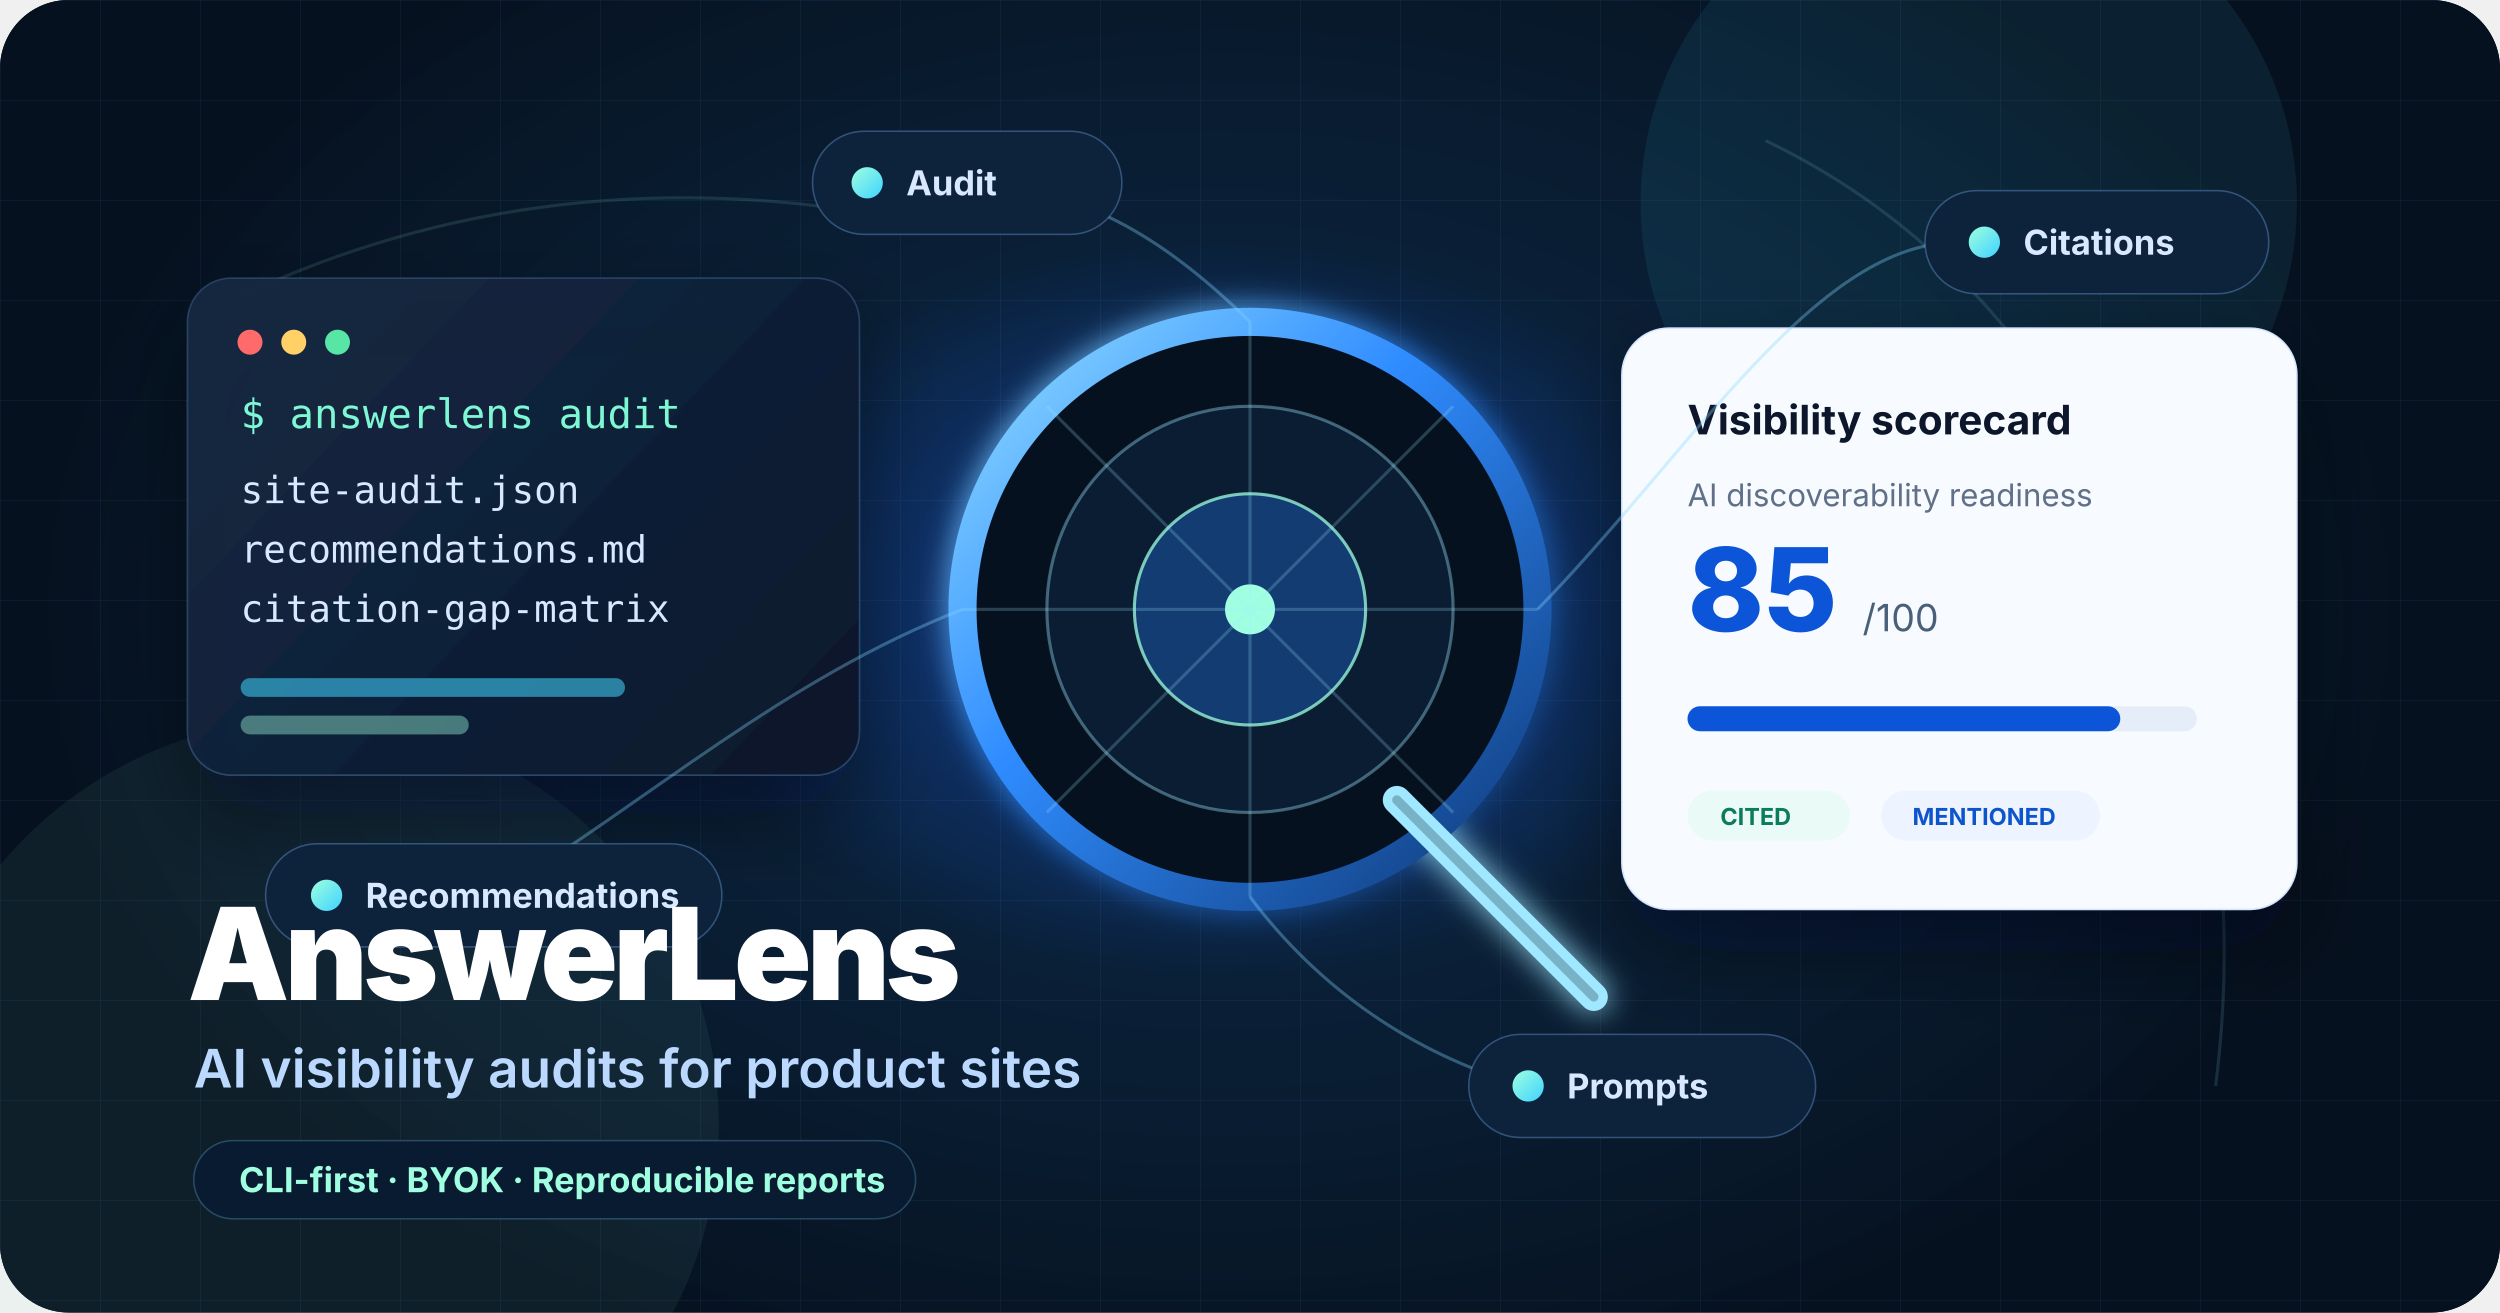
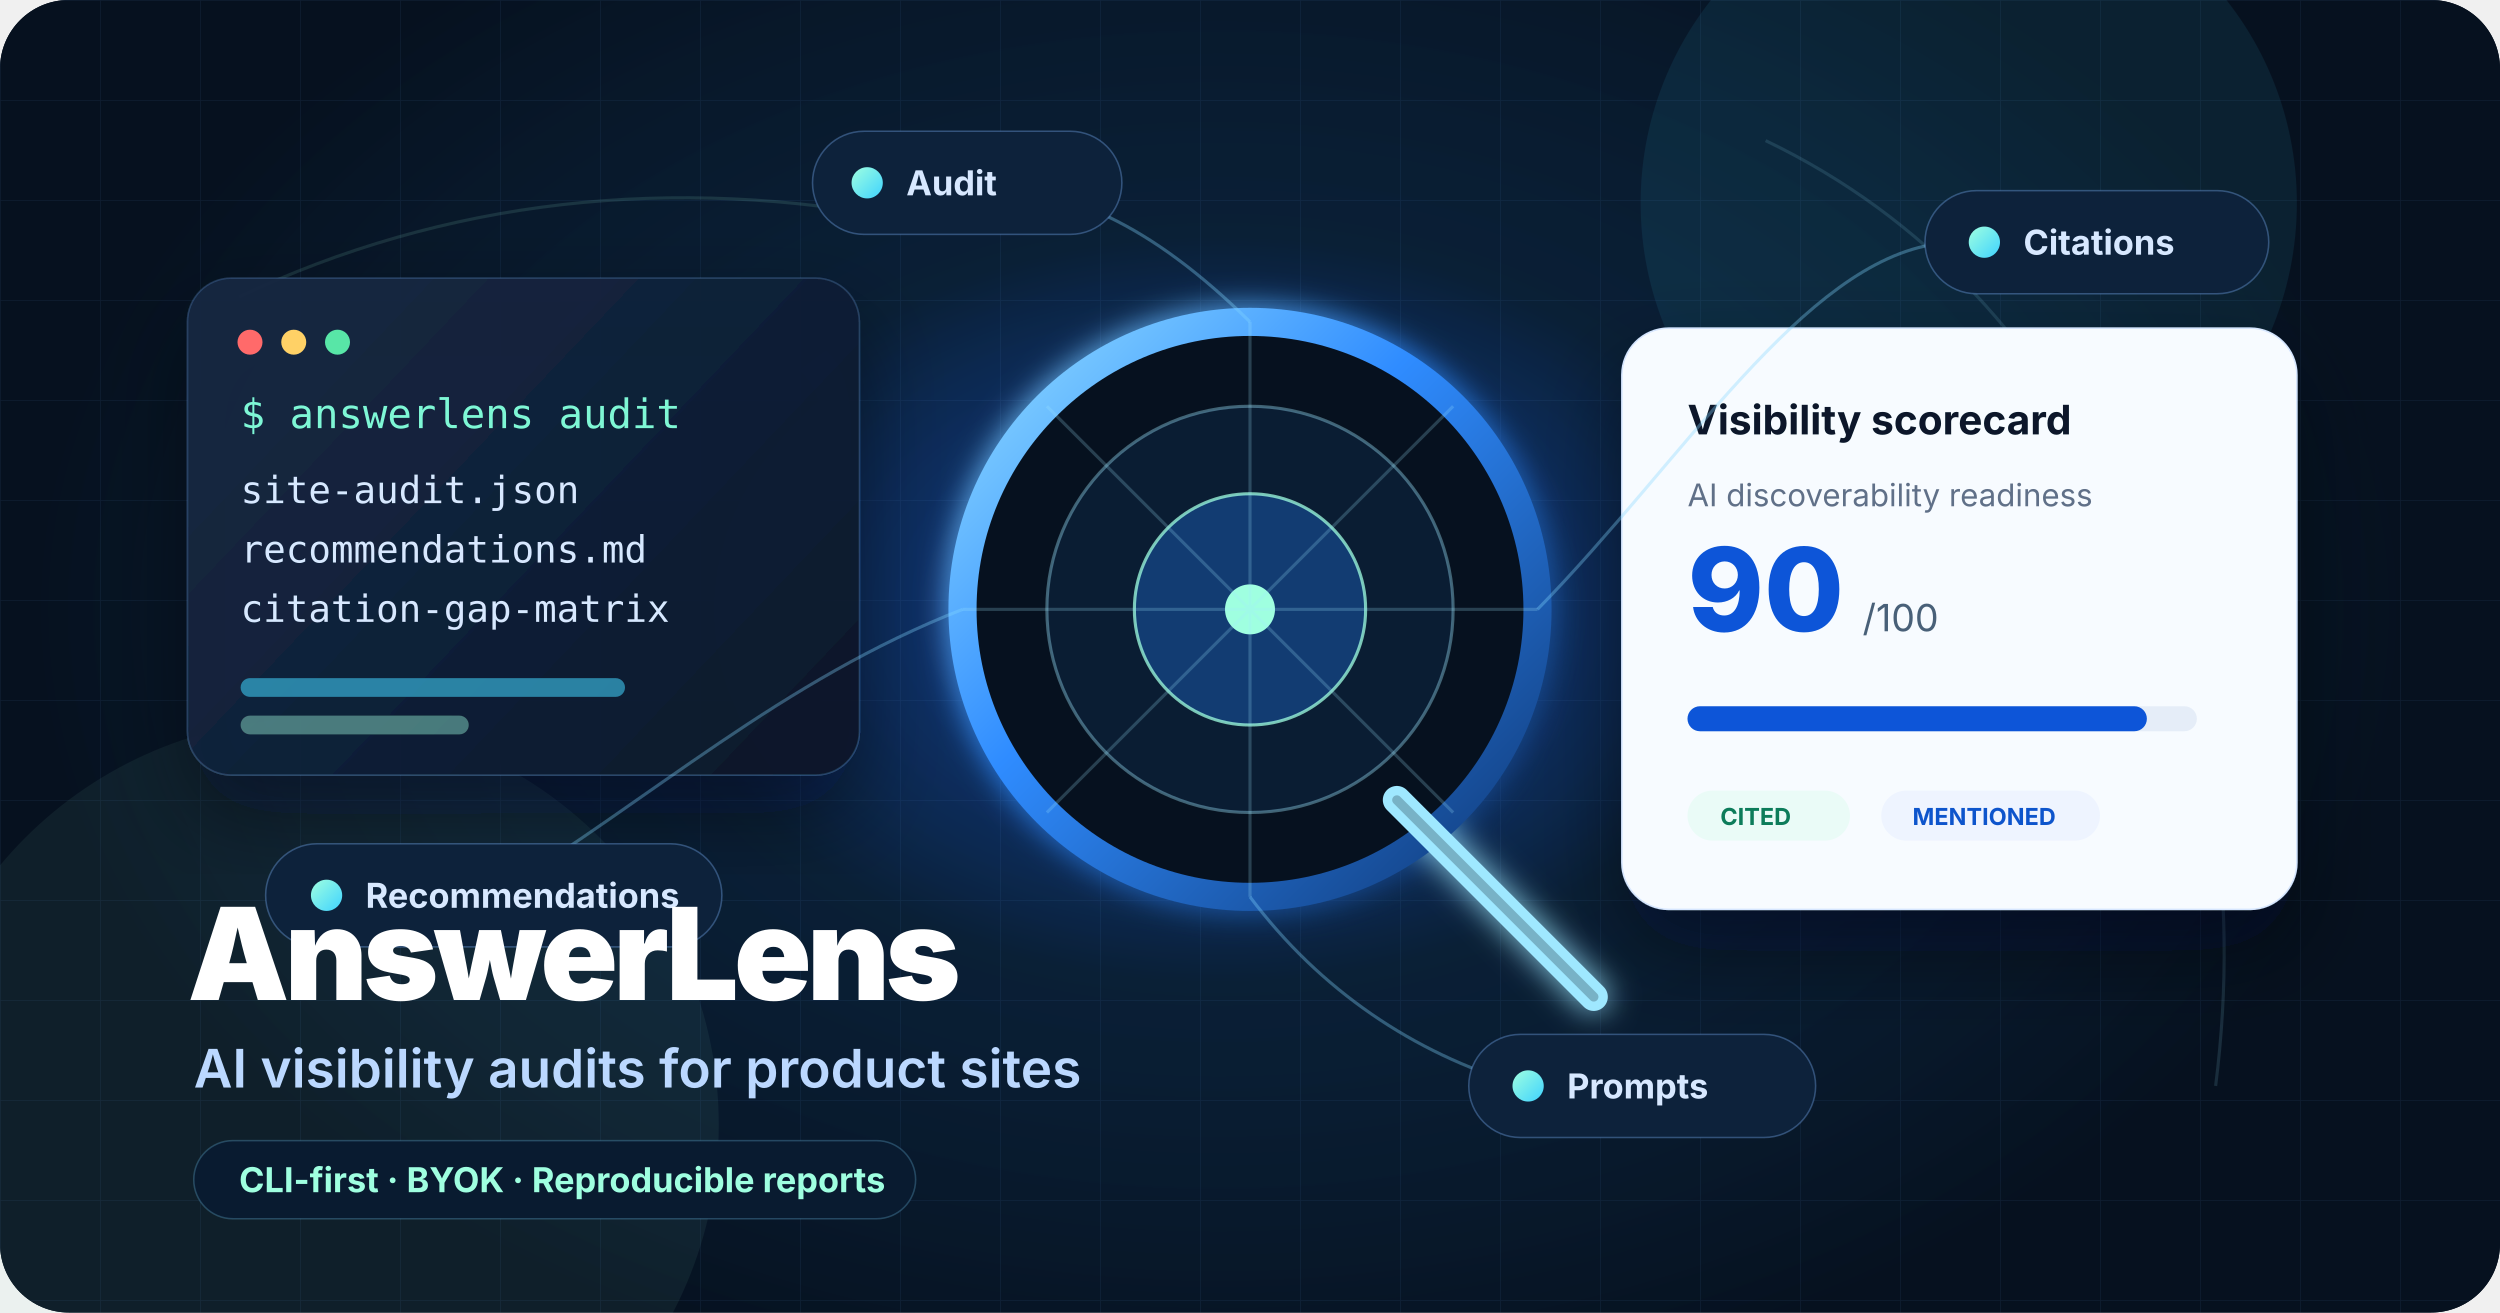
<svg xmlns="http://www.w3.org/2000/svg" width="1600" height="840" viewBox="0 0 1600 840" fill="none" role="img" aria-labelledby="title desc">
  <defs>
    <radialGradient id="bgGlow" cx="0" cy="0" r="1" gradientUnits="userSpaceOnUse" gradientTransform="translate(780 390) rotate(90) scale(520 760)">
      <stop stop-color="#1E6CFF" stop-opacity="0.42" />
      <stop offset="0.46" stop-color="#0B253F" stop-opacity="0.72" />
      <stop offset="1" stop-color="#06111F" />
    </radialGradient>
    <linearGradient id="panel" x1="242" y1="170" x2="568" y2="480" gradientUnits="userSpaceOnUse">
      <stop stop-color="#142743" stop-opacity="0.96" />
      <stop offset="1" stop-color="#0A1728" stop-opacity="0.96" />
    </linearGradient>
    <linearGradient id="lens" x1="605" y1="180" x2="1015" y2="590" gradientUnits="userSpaceOnUse">
      <stop stop-color="#9FE8FF" />
      <stop offset="0.42" stop-color="#2F8CFF" />
      <stop offset="1" stop-color="#0B2E65" />
    </linearGradient>
    <linearGradient id="mint" x1="0" y1="0" x2="1" y2="1">
      <stop stop-color="#9FFFE0" />
      <stop offset="1" stop-color="#3FD3FF" />
    </linearGradient>
    <filter id="softShadow" x="-20%" y="-20%" width="140%" height="140%" color-interpolation-filters="sRGB">
      <feDropShadow dx="0" dy="26" stdDeviation="28" flood-color="#020B16" flood-opacity="0.45" />
    </filter>
    <filter id="glow" x="-30%" y="-30%" width="160%" height="160%" color-interpolation-filters="sRGB">
      <feGaussianBlur stdDeviation="10" result="blur" />
      <feMerge>
        <feMergeNode in="blur" />
        <feMergeNode in="SourceGraphic" />
      </feMerge>
    </filter>
    <pattern id="grid" width="64" height="64" patternUnits="userSpaceOnUse">
      <path d="M64 0H0V64" stroke="#79B8FF" stroke-opacity="0.08" stroke-width="1" />
    </pattern>
  </defs>
  <rect width="1600" height="840" rx="44" fill="#06111F" />
  <rect width="1600" height="840" rx="44" fill="url(#bgGlow)" />
  <rect width="1600" height="840" rx="44" fill="url(#grid)" />
  <circle cx="1260" cy="130" r="210" fill="#3FD3FF" opacity="0.08" />
  <circle cx="200" cy="720" r="260" fill="#9FFFE0" opacity="0.06" />
  <path d="M1130 90C1232 139 1307 220 1360 333C1415 449 1434 569 1418 695" stroke="#9FE8FF" stroke-opacity="0.13" stroke-width="2" />
  <path d="M153 190C284 128 430 111 581 141" stroke="#9FFFE0" stroke-opacity="0.12" stroke-width="2" />
  <g filter="url(#softShadow)">
    <rect x="120" y="178" width="430" height="318" rx="28" fill="url(#panel)" stroke="#80B8FF" stroke-opacity="0.22" />
    <circle cx="160" cy="219" r="8" fill="#FF6B6B" />
    <circle cx="188" cy="219" r="8" fill="#FFD166" />
    <circle cx="216" cy="219" r="8" fill="#58E6A7" />
    <text x="154" y="274" fill="#7EF7D5" font-family="ui-monospace, SFMono-Regular, Consolas, monospace" font-size="26">$ answerlens audit</text>
    <text x="154" y="322" fill="#D7E8FF" font-family="ui-monospace, SFMono-Regular, Consolas, monospace" font-size="24">site-audit.json</text>
    <text x="154" y="360" fill="#D7E8FF" font-family="ui-monospace, SFMono-Regular, Consolas, monospace" font-size="24">recommendations.md</text>
    <text x="154" y="398" fill="#D7E8FF" font-family="ui-monospace, SFMono-Regular, Consolas, monospace" font-size="24">citation-gap-matrix</text>
    <rect x="154" y="434" width="246" height="12" rx="6" fill="#3FD3FF" opacity="0.55" />
    <rect x="154" y="458" width="146" height="12" rx="6" fill="#9FFFE0" opacity="0.4" />
  </g>
  <g filter="url(#softShadow)">
    <rect x="1038" y="210" width="432" height="372" rx="30" fill="#F7FBFF" stroke="#D6E6FF" />
    <text x="1080" y="278" fill="#071829" font-family="Inter, Segoe UI, sans-serif" font-size="26" font-weight="700">Visibility scorecard</text>
    <text x="1080" y="324" fill="#607088" font-family="Inter, Segoe UI, sans-serif" font-size="20">AI discoverability readiness</text>
-     <text x="1080" y="404" fill="#0B55D8" font-family="Inter, Segoe UI, sans-serif" font-size="74" font-weight="800">85</text>
+     <text x="1080" y="404" fill="#0B55D8" font-family="Inter, Segoe UI, sans-serif" font-size="74" font-weight="800">90</text>
    <text x="1192" y="404" fill="#486178" font-family="Inter, Segoe UI, sans-serif" font-size="24">/100</text>
    <rect x="1080" y="452" width="326" height="16" rx="8" fill="#E5EDF8" />
-     <rect x="1080" y="452" width="277" height="16" rx="8" fill="#0B55D8" />
+     <rect x="1080" y="452" width="294" height="16" rx="8" fill="#0B55D8" />
    <rect x="1080" y="506" width="104" height="32" rx="16" fill="#EAFBF7" />
    <text x="1101" y="528" fill="#097B5A" font-family="Inter, Segoe UI, sans-serif" font-size="15" font-weight="700">CITED</text>
    <rect x="1204" y="506" width="140" height="32" rx="16" fill="#EEF4FF" />
    <text x="1224" y="528" fill="#1155CC" font-family="Inter, Segoe UI, sans-serif" font-size="15" font-weight="700">MENTIONED</text>
  </g>
  <g filter="url(#glow)">
    <circle cx="800" cy="390" r="184" fill="#06111F" stroke="url(#lens)" stroke-width="18" />
    <circle cx="800" cy="390" r="130" fill="#0A1D33" stroke="#9FE8FF" stroke-opacity="0.38" stroke-width="2" />
    <circle cx="800" cy="390" r="74" fill="#123C72" stroke="#9FFFE0" stroke-opacity="0.75" stroke-width="2" />
    <circle cx="800" cy="390" r="16" fill="#9FFFE0" />
    <path d="M800 206V574M616 390H984M670 260L930 520M930 260L670 520" stroke="#9FE8FF" stroke-opacity="0.22" stroke-width="2" />
    <path d="M894 512L1020 638" stroke="#9FE8FF" stroke-width="18" stroke-linecap="round" />
    <path d="M894 512L1020 638" stroke="#06111F" stroke-opacity="0.25" stroke-width="6" stroke-linecap="round" />
  </g>
  <g stroke="#83D7FF" stroke-opacity="0.34" stroke-width="2">
    <path d="M800 206C736 143 682 119 620 118" />
    <path d="M984 390C1078 294 1154 168 1240 156" />
    <path d="M800 574C845 634 905 674 972 694" />
    <path d="M616 390C501 435 416 512 316 573" />
  </g>
  <g>
    <rect x="520" y="84" width="198" height="66" rx="33" fill="#0D223B" stroke="#80B8FF" stroke-opacity="0.34" />
    <circle cx="555" cy="117" r="10" fill="url(#mint)" />
    <text x="580" y="125" fill="#D7E8FF" font-family="Inter, Segoe UI, sans-serif" font-size="22" font-weight="700">Audit</text>
    <rect x="1232" y="122" width="220" height="66" rx="33" fill="#0D223B" stroke="#80B8FF" stroke-opacity="0.34" />
    <circle cx="1270" cy="155" r="10" fill="url(#mint)" />
    <text x="1295" y="163" fill="#D7E8FF" font-family="Inter, Segoe UI, sans-serif" font-size="22" font-weight="700">Citations</text>
    <rect x="940" y="662" width="222" height="66" rx="33" fill="#0D223B" stroke="#80B8FF" stroke-opacity="0.34" />
    <circle cx="978" cy="695" r="10" fill="url(#mint)" />
    <text x="1003" y="703" fill="#D7E8FF" font-family="Inter, Segoe UI, sans-serif" font-size="22" font-weight="700">Prompts</text>
    <rect x="170" y="540" width="292" height="66" rx="33" fill="#0D223B" stroke="#80B8FF" stroke-opacity="0.34" />
    <circle cx="209" cy="573" r="10" fill="url(#mint)" />
    <text x="234" y="581" fill="#D7E8FF" font-family="Inter, Segoe UI, sans-serif" font-size="22" font-weight="700">Recommendations</text>
  </g>
  <text x="120" y="640" fill="#FFFFFF" font-family="Inter, Segoe UI, sans-serif" font-size="82" font-weight="850" letter-spacing="-3">AnswerLens</text>
  <text x="124" y="696" fill="#BBD8FF" font-family="Inter, Segoe UI, sans-serif" font-size="34" font-weight="600">AI visibility audits for product sites</text>
  <g>
    <rect x="124" y="730" width="462" height="50" rx="25" fill="#091B30" stroke="#7AD7FF" stroke-opacity="0.25" />
    <text x="153" y="763" fill="#9FFFE0" font-family="Inter, Segoe UI, sans-serif" font-size="22" font-weight="700">CLI-first · BYOK · Reproducible reports</text>
  </g>
</svg>
